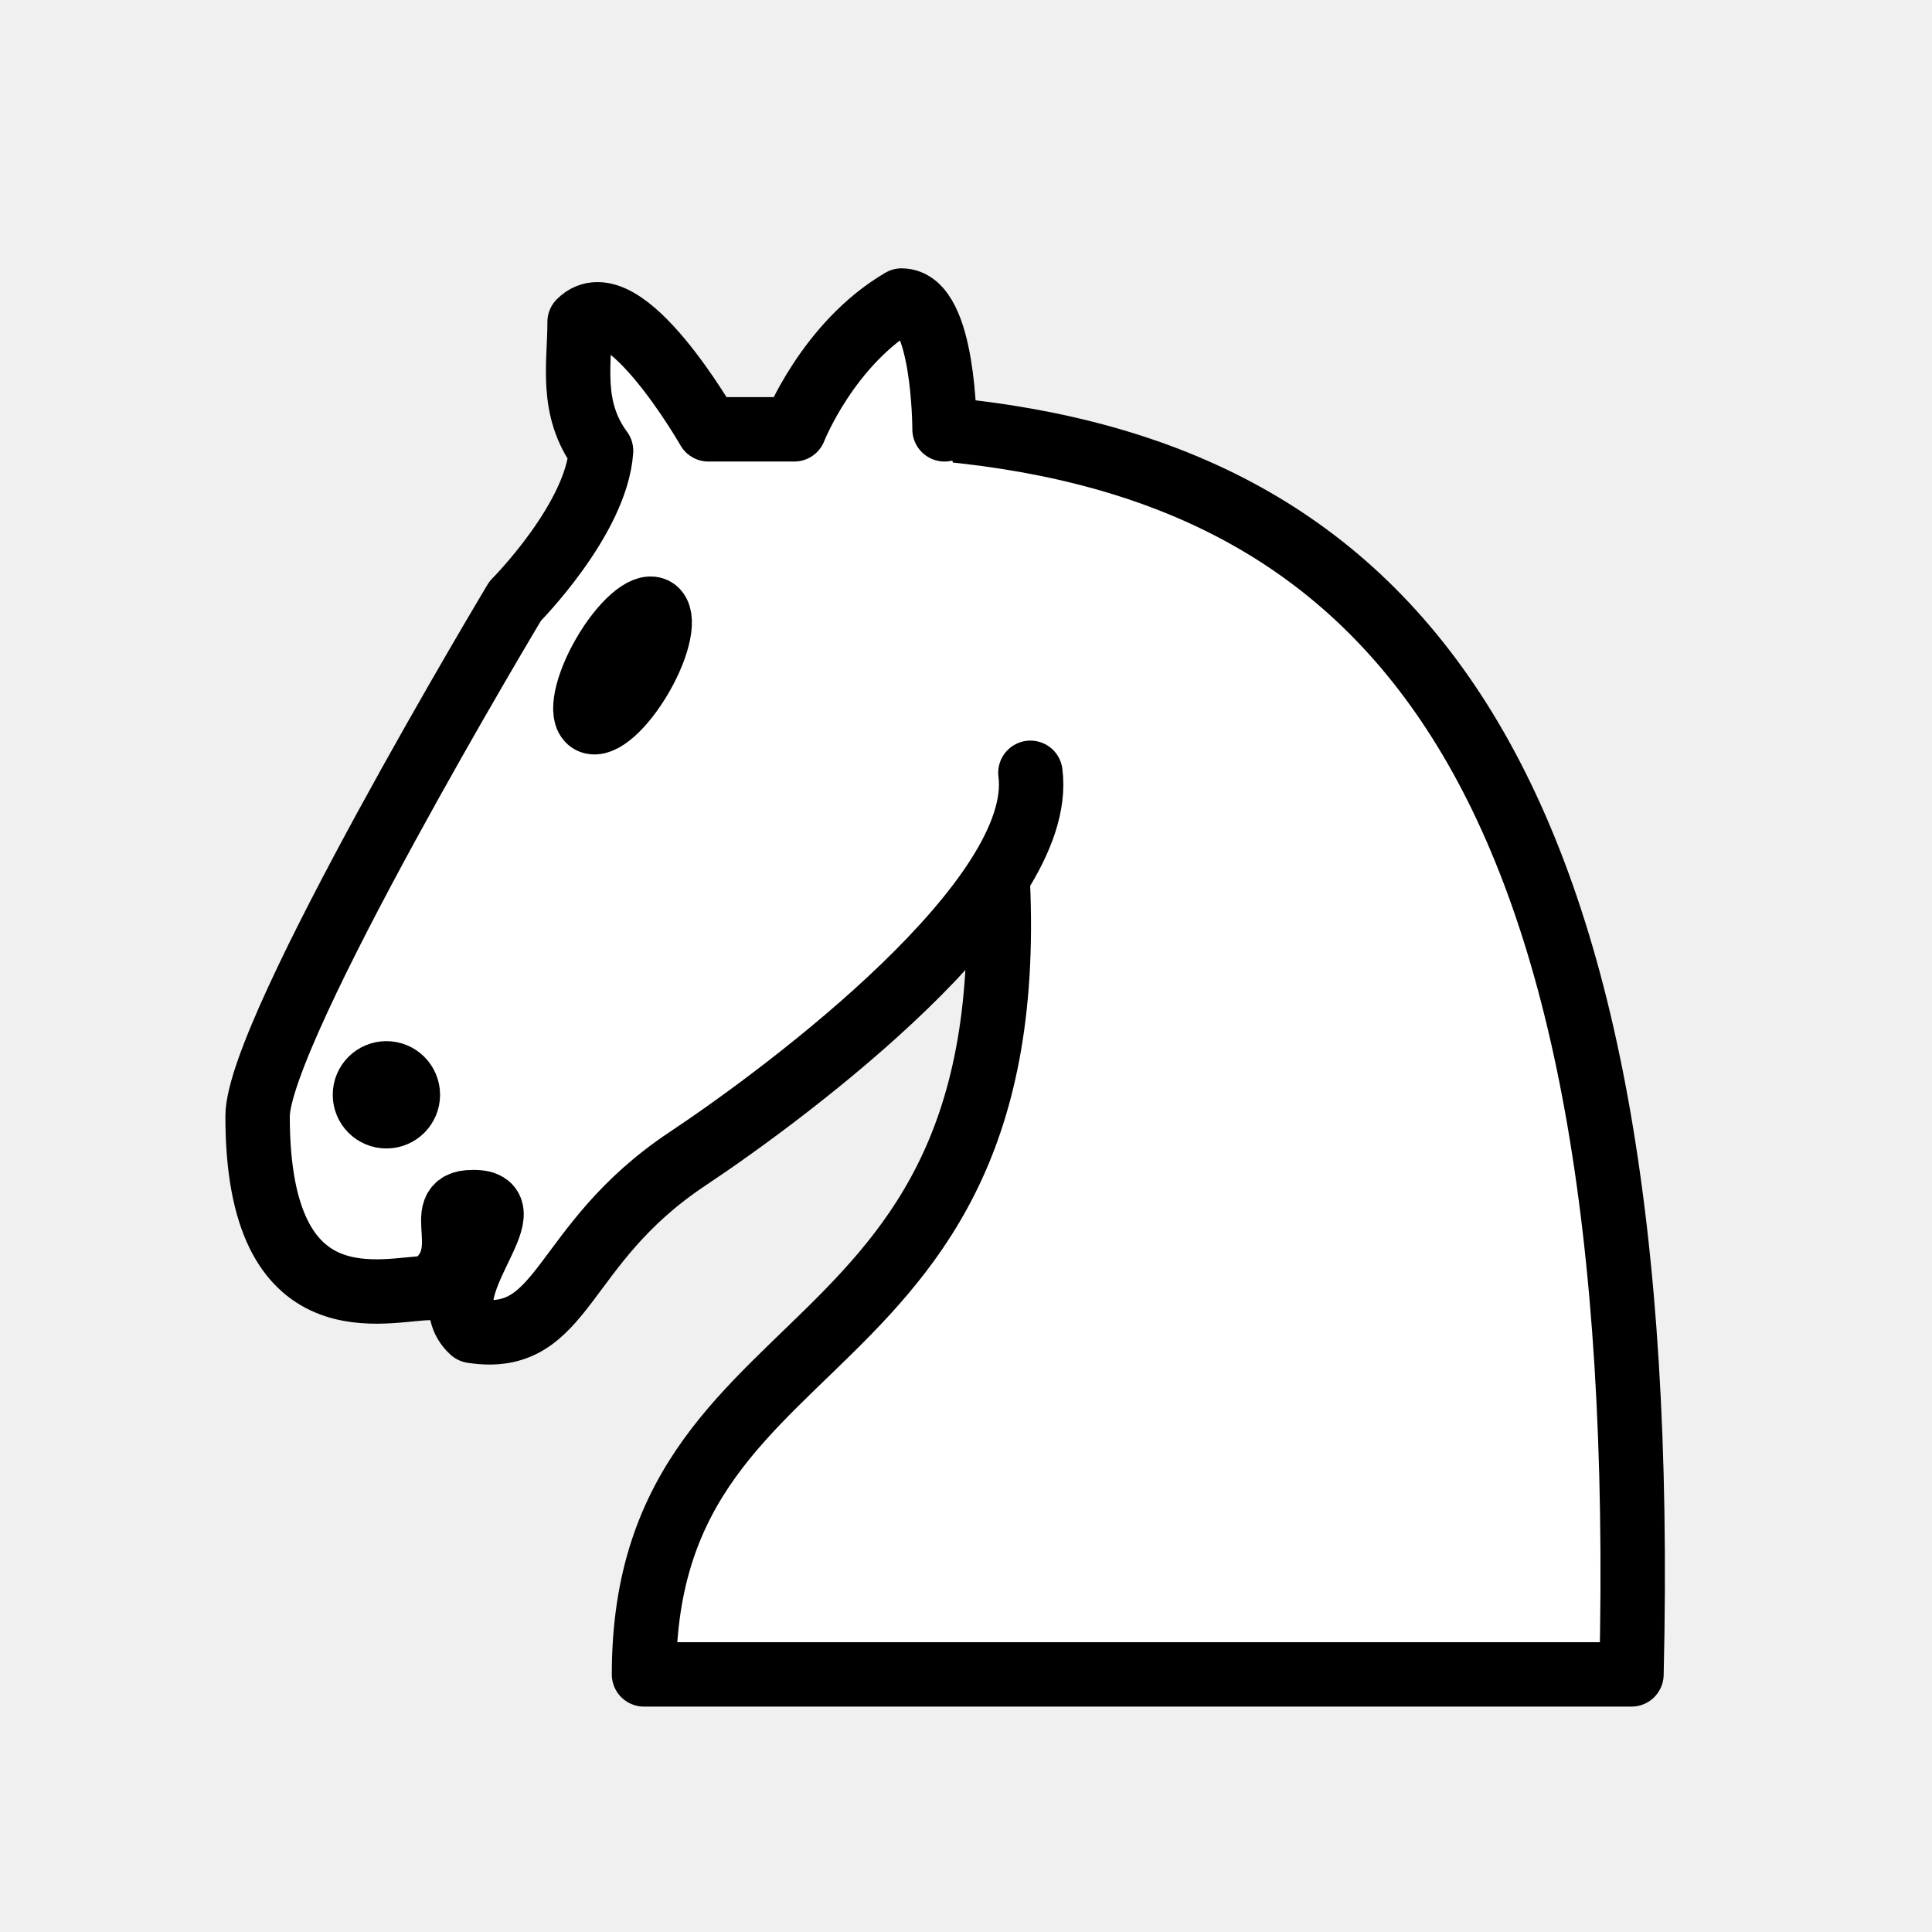
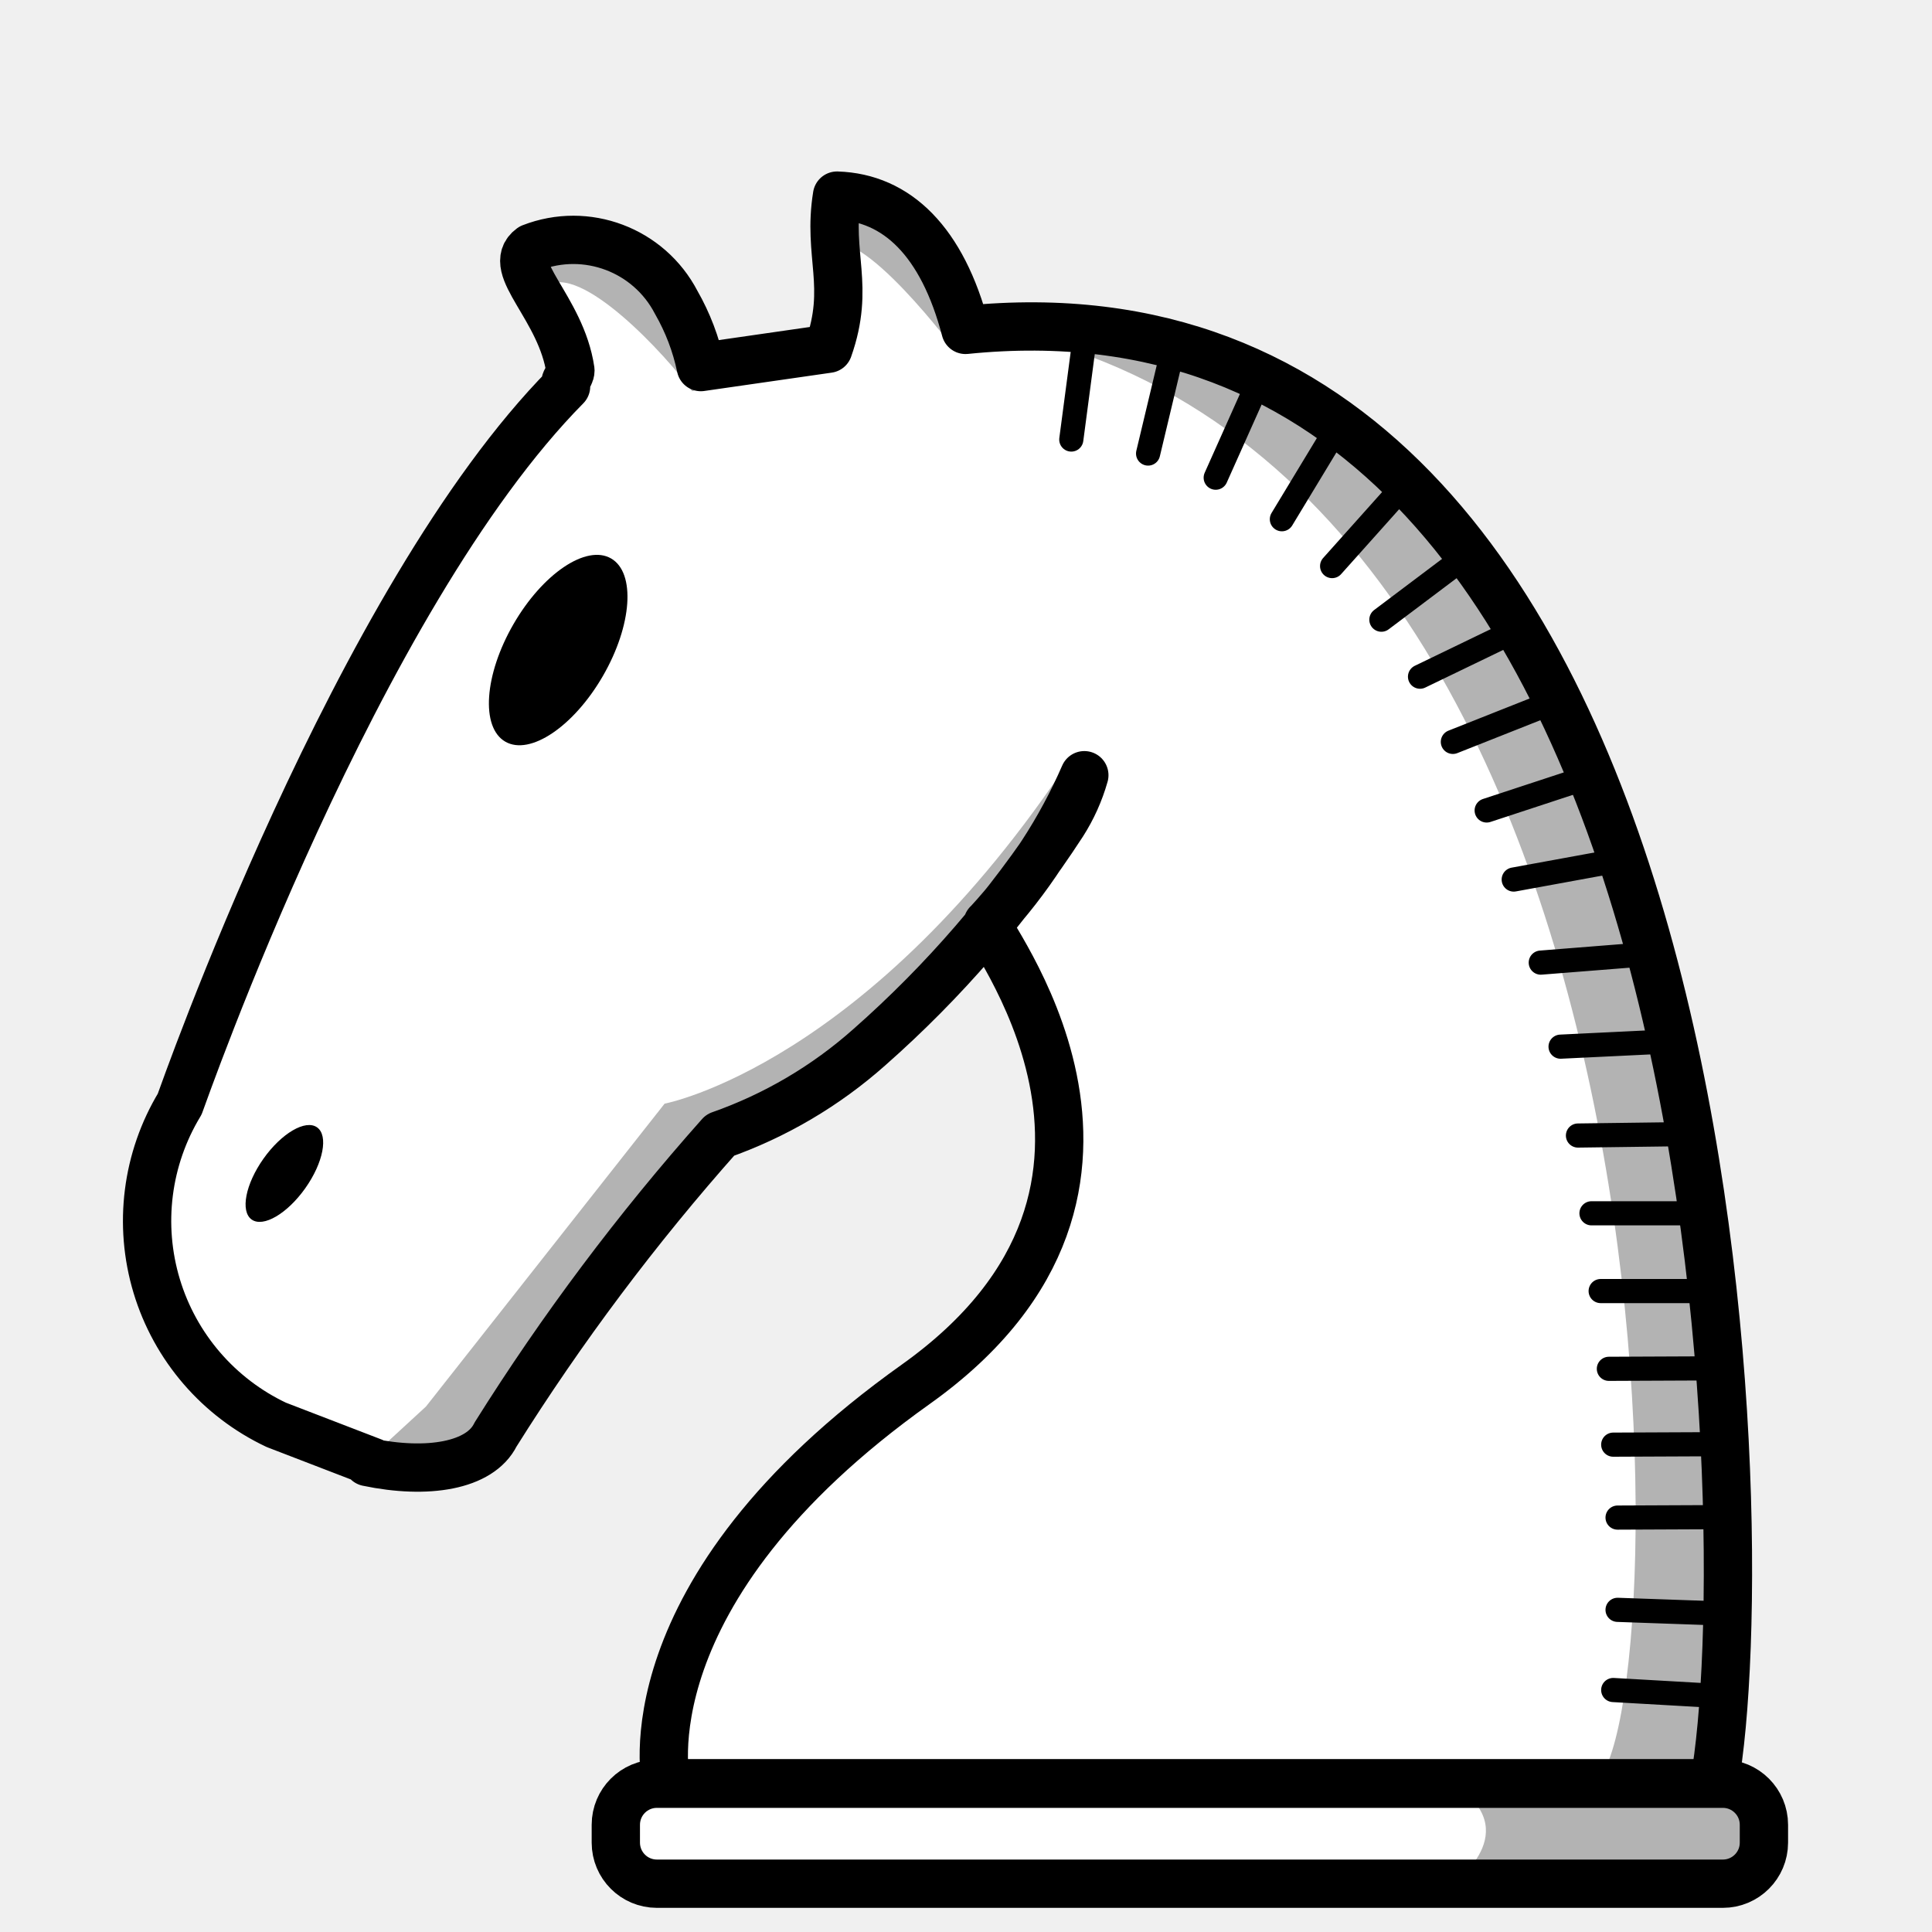
- <svg xmlns="http://www.w3.org/2000/svg" version="1.1" width="45" height="45">
-   <g style="opacity:1; fill:none; fill-opacity:1; fill-rule:evenodd; stroke:#000000; stroke-width:1.5; stroke-linecap:round;stroke-linejoin:round;stroke-miterlimit:4; stroke-dasharray:none; stroke-opacity:1;">
-     <path d="M 22,10 C 32.5,11 38.5,18 38,39 L 15,39 C 15,30 25,32.5 23,18" style="fill:#ffffff; stroke:#000000;" />
-     <path d="M 24,18 C 24.38,20.91 18.45,25.37 16,27 C 13,29 13.18,31.34 11,31 C 9.958,30.06 12.41,27.96 11,28 C 10,28 11.19,29.23 10,30 C 9,30 5.997,31 6,26 C 6,24 12,14 12,14 C 12,14 13.89,12.1 14,10.5 C 13.27,9.506 13.5,8.5 13.5,7.5 C 14.5,6.5 16.5,10 16.5,10 L 18.5,10 C 18.5,10 19.28,8.008 21,7 C 22,7 22,10 22,10" style="fill:#ffffff; stroke:#000000;" />
-     <path d="M 9.5 25.5 A 0.5 0.5 0 1 1 8.5,25.5 A 0.5 0.5 0 1 1 9.5 25.5 z" style="fill:#000000; stroke:#000000;" />
-     <path d="M 15 15.5 A 0.5 1.5 0 1 1  14,15.5 A 0.5 1.5 0 1 1  15 15.5 z" transform="matrix(0.866,0.5,-0.5,0.866,9.693,-5.173)" style="fill:#000000; stroke:#000000;" />
-   </g>
+ <svg xmlns="http://www.w3.org/2000/svg" id="Calque_1" data-name="Calque 1" viewBox="0 0 40 40">
+   <defs>
+     <style>.cls-1,.cls-2,.cls-4{fill:#fff;stroke:#000;stroke-linecap:round;stroke-linejoin:round;}.cls-1,.cls-3{fill-rule:evenodd;}.cls-3{opacity:0.3;}.cls-4{stroke-width:0.5px;}</style>
+   </defs>
+   <path class="cls-1" d="M7.61,30.27c1.24.26,2.33.08,2.65-.57a46.54,46.54,0,0,1,4.65-6.2A9.27,9.27,0,0,0,18,21.68a22.59,22.59,0,0,0,4-4.63,3.76,3.76,0,0,0,.45-1,11,11,0,0,1-2,3.07c-.21,0,4.31,5.41-1.49,9.54-6.07,4.32-5.17,8.26-5.17,8.26H35.49c.94-5.12.43-31.71-15.5-30.09C19.51,5,18.57,4.09,17.33,4.05c-.2,1.23.28,1.87-.18,3.17l-2.64.38A4.57,4.57,0,0,0,14,6.26a2.4,2.4,0,0,0-3-1.13c-.55.4.62,1.24.81,2.54,0,.12-.16.23-.09.33-4.34,4.39-7.93,14.68-8,14.86a4.67,4.67,0,0,0,2,6.64l2,.77" />
+   <rect class="cls-2" x="12.75" y="36.93" width="23.77" height="2.07" rx="0.85" />
+   <ellipse cx="5.89" cy="24.3" rx="1.17" ry="0.53" transform="translate(-17.34 15.04) rotate(-54.65)" />
+   <path class="cls-3" d="M20.43,6.48l5.36.78,5,4.46,3.07,6.92,1.92,11.74-.17,6.21-.65.34H33C34.75,35.85,35.21,9.7,20.6,6.82l-.17-.34" />
+   <line class="cls-4" x1="22.48" y1="6.83" x2="22.18" y2="9.1" />
+   <line class="cls-4" x1="24.3" y1="7.17" x2="23.77" y2="9.39" />
+   <line class="cls-4" x1="26.1" y1="7.81" x2="25.17" y2="9.89" />
+   <line class="cls-4" x1="27.72" y1="8.8" x2="26.54" y2="10.75" />
+   <line class="cls-4" x1="29.1" y1="10.02" x2="27.58" y2="11.72" />
+   <line class="cls-4" x1="30.42" y1="11.46" x2="28.6" y2="12.83" />
+   <line class="cls-4" x1="31.45" y1="13.02" x2="29.4" y2="14.01" />
+   <line class="cls-4" x1="32.2" y1="14.52" x2="30.08" y2="15.36" />
+   <line class="cls-4" x1="32.94" y1="16.07" x2="30.78" y2="16.78" />
+   <line class="cls-4" x1="33.58" y1="17.8" x2="31.34" y2="18.21" />
+   <line class="cls-4" x1="34.17" y1="19.75" x2="31.9" y2="19.93" />
+   <line class="cls-4" x1="34.59" y1="21.56" x2="32.31" y2="21.67" />
+   <line class="cls-4" x1="34.95" y1="23.48" x2="32.67" y2="23.51" />
+   <line class="cls-4" x1="35.23" y1="25.12" x2="32.95" y2="25.12" />
+   <line class="cls-4" x1="35.42" y1="26.73" x2="33.14" y2="26.73" />
+   <line class="cls-4" x1="35.6" y1="28.33" x2="33.31" y2="28.34" />
+   <line class="cls-4" x1="35.68" y1="29.9" x2="33.4" y2="29.91" />
+   <line class="cls-4" x1="35.77" y1="31.41" x2="33.49" y2="31.42" />
+   <line class="cls-4" x1="35.77" y1="33.41" x2="33.49" y2="33.33" />
+   <line class="cls-4" x1="35.68" y1="35.12" x2="33.4" y2="34.99" />
+   <path class="cls-3" d="M11.3,5.93v-1h1A5.18,5.18,0,0,1,14.61,8l-.28.1C13.8,7.36,12,5.41,11.3,5.93Z" />
+   <path class="cls-3" d="M17.12,5.09v-1h1a5.21,5.21,0,0,1,2.28,3.06l-.59.15S17.79,4.57,17.12,5.09Z" />
+   <path class="cls-3" d="M30.08,36.93h5.15l1.29.45v1.23l-.88.39H30.08S31.62,37.91,30.08,36.93Z" />
+   <path class="cls-3" d="M8.82,29.12l4.94-6.27s4.22-.79,8.44-7.2l.21.41-2,3.07-2.05,2.54-2.9,1.84-.88.34L9.89,30.1l-1.32.28-1-.11Z" />
+   <ellipse cx="11.56" cy="13.46" rx="2.19" ry="1.07" transform="translate(-5.88 16.74) rotate(-60)" />
</svg>
